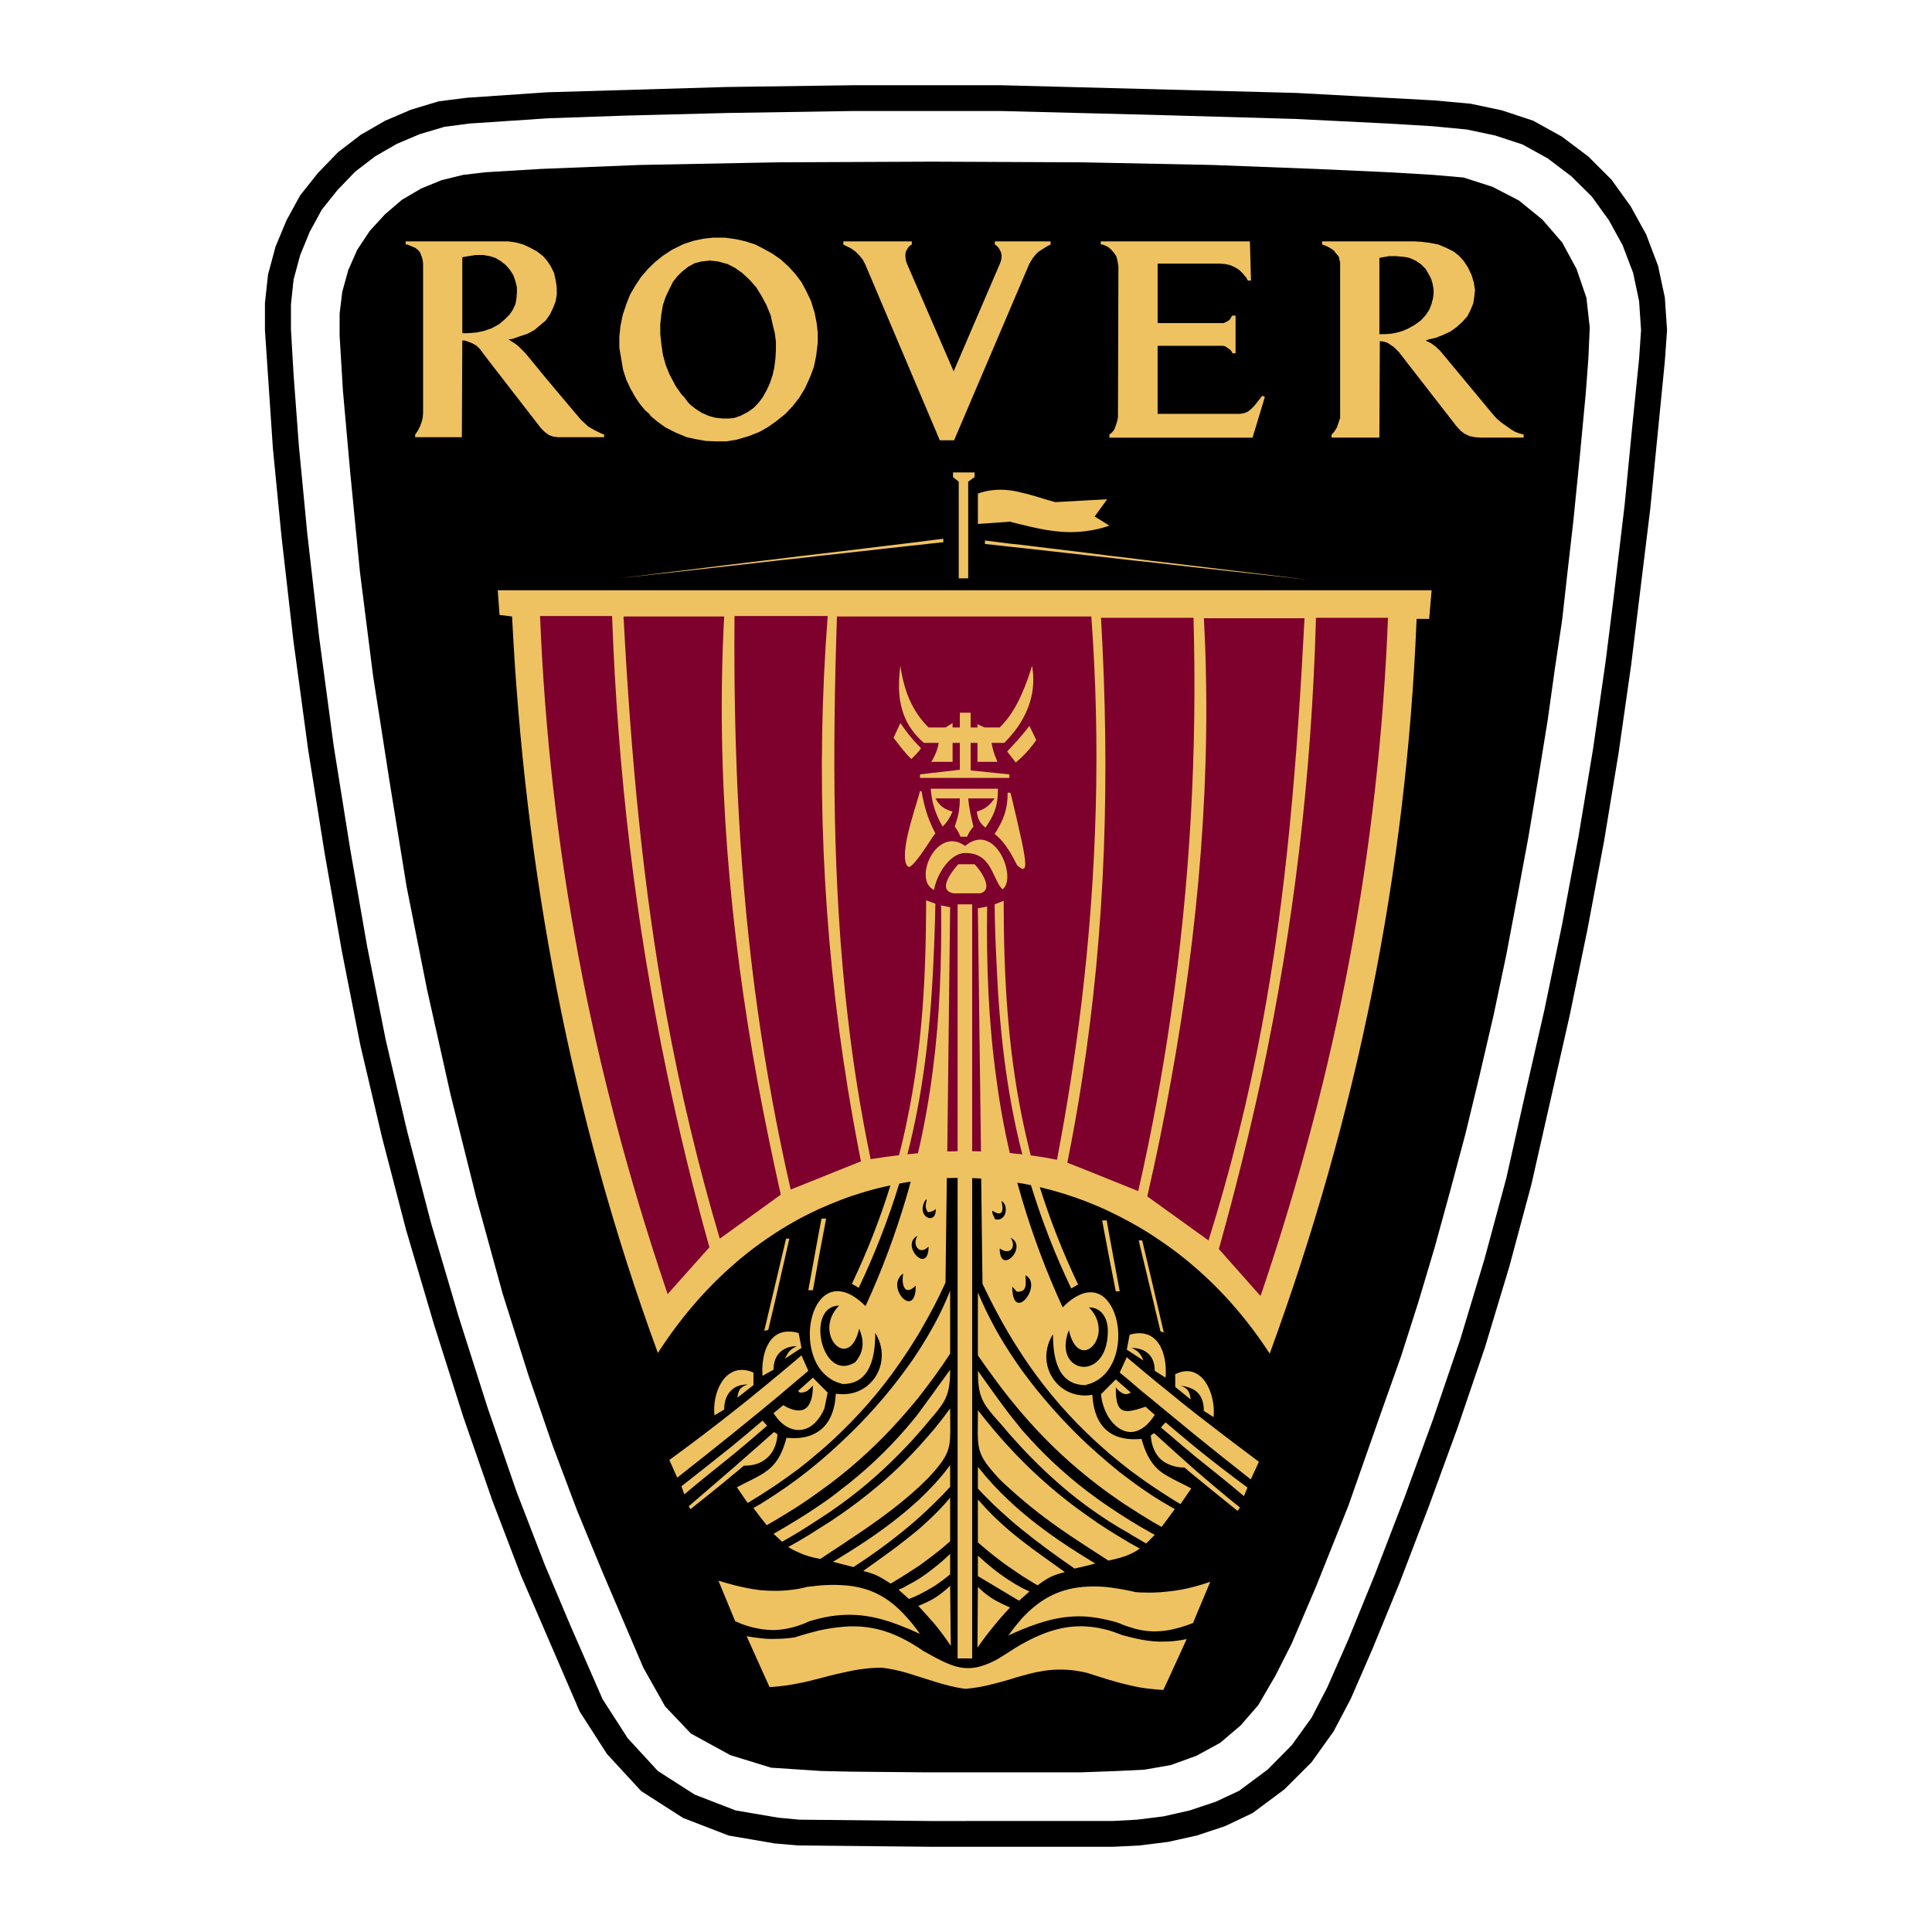
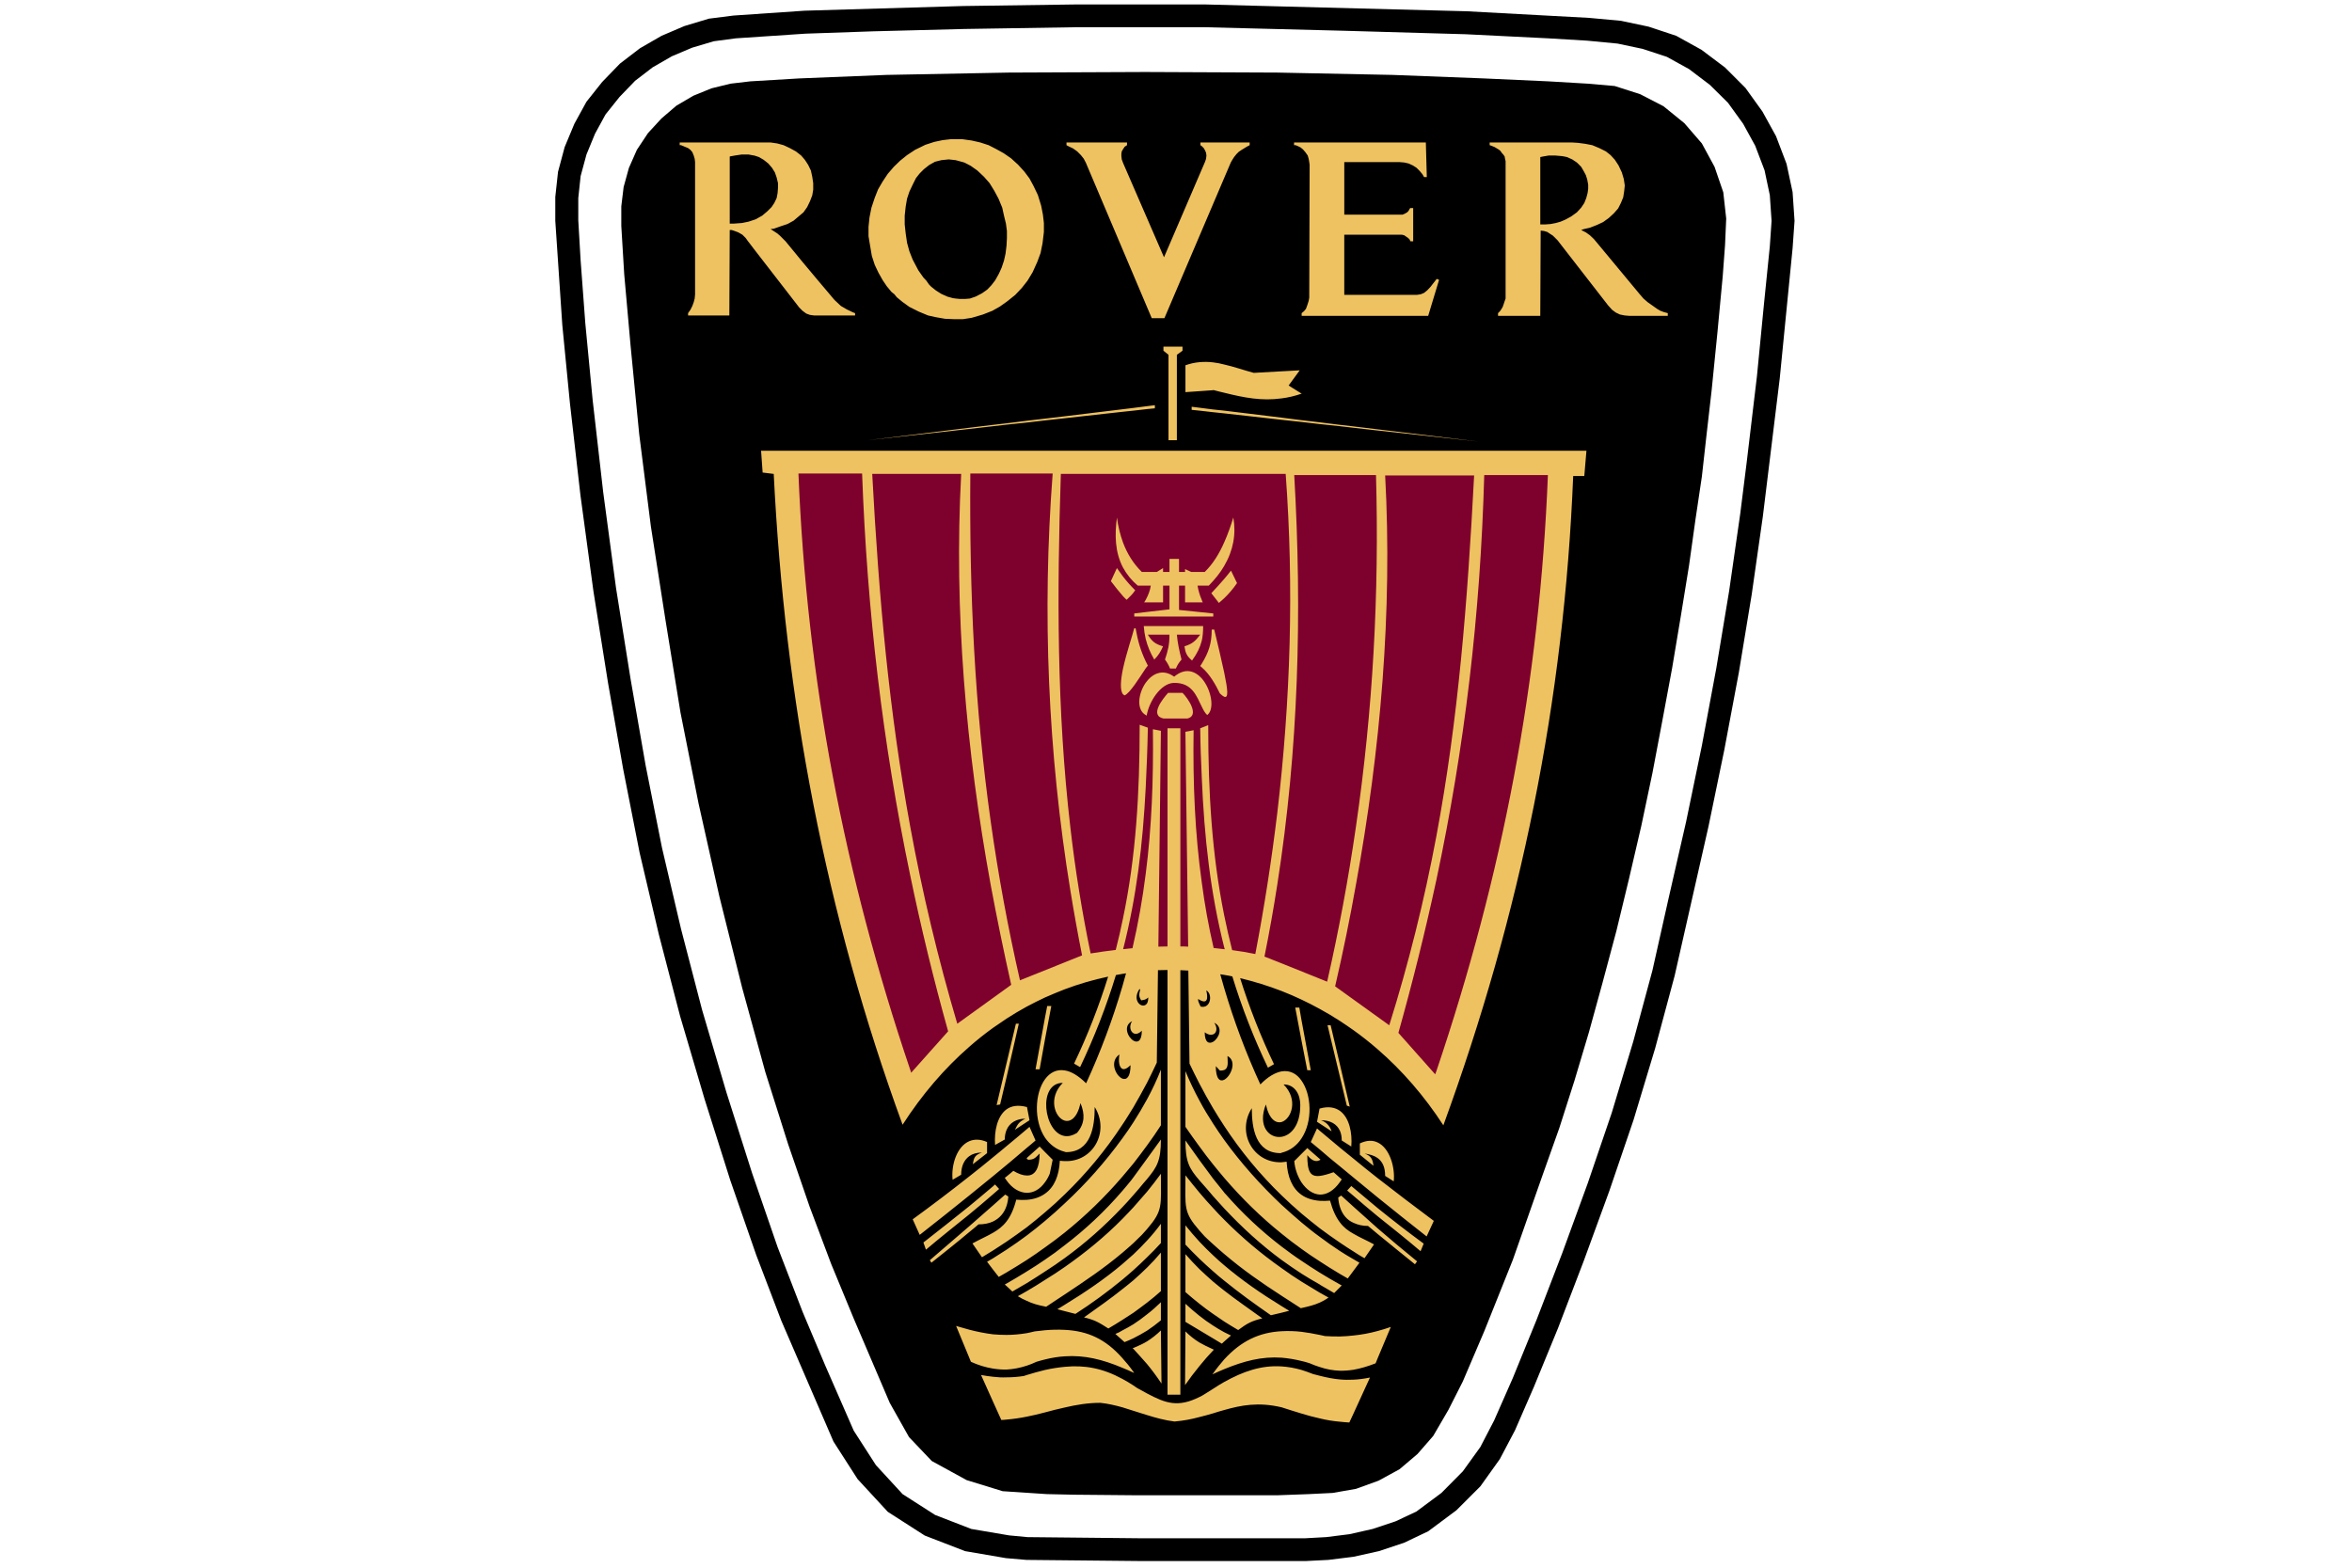
- <svg xmlns="http://www.w3.org/2000/svg" width="2500" height="2500" viewBox="0 0 192.756 192.756">
+ <svg xmlns="http://www.w3.org/2000/svg" width="2400" height="1600" viewBox="8 8 177 177">
  <g fill-rule="evenodd" clip-rule="evenodd">
    <path fill="transparent" d="M0 0h192.756v192.756H0V0z" />
    <path d="M92.027 176.824h15.909l3.56-.131 2.682-.132 2.636-.461 2.549-.922 2.373-1.297 2.022-1.715 1.779-2.043 1.715-2.945 1.625-3.207 2.439-5.713 3.209-8.022 3.34-9.515 1.912-5.383 1.713-5.361 1.627-5.45 1.516-5.515 1.582-5.912 1.428-5.911 1.384-5.955 1.254-5.955 1.119-5.911 1.1-5.91.988-5.912.924-5.691.725-5.186.724-4.856.506-4.526.594-5.187.658-6.57.594-6.306.264-3.538.132-3.01-.33-2.967-.988-2.878-1.43-2.637-1.976-2.286-2.352-1.911-2.637-1.363-2.878-.923-3.034-.264-4.461-.263-7.273-.33-10.305-.396-13.009-.263-14.92-.066-15.426.066-13.778.263-9.844.396-5.515.33-2.242.263-2.153.528-2.044.835-1.911 1.121-1.692 1.45-1.516 1.648-1.253 1.889-.901 2.044-.594 2.154-.263 2.176v2.218l.329 5.45.726 8.153.967 9.91 1.318 10.415 1.648 10.57 1.692 10.438 2.044 10.284 2.351 10.502 2.571 10.307 2.615 9.514 2.571 8.131 2.417 7.031 2.439 6.482 2.549 6.176 4.065 9.514 2.176 3.867 2.57 2.703 3.934 2.154 4.065 1.252 4.988.33 3.077.067 7.031.064z" />
    <path d="M46.124 33.247v-7.581l.593-.11.747-.11h.791l.593.11h.044l.527.176.527.307.527.417.418.484.33.527.198.572.153.637v.527l-.044.593-.109.571-.264.549-.308.462-.484.483-.571.484-.748.417-.198.066-.593.197-.747.154-.901.066h-.481v.002zm94.202-.396l.109-.044.682-.373.637-.462.484-.527.352-.527.219-.549.154-.571.066-.483v-.461l-.109-.593-.154-.484-.221-.417-.307-.527-.484-.483-.527-.352-.594-.263-.307-.066-.264-.044-.748-.066h-.746l-.637.11-.309.066v7.603h.572l.592-.044.572-.11.549-.154.419-.179zm0-8.768h.834l.703.044.836.11.791.154.791.329.748.374.527.418.482.527.418.638.373.791.221.748.109.725-.066.637-.109.703-.264.637-.309.615-.482.549-.572.528-.637.461-.703.33-.791.308-.682.153-.307.11.527.264.461.329.439.418.352.417 4.834 5.823.418.483.482.418.529.373.525.374.375.22.418.153.416.11v.308h-4.328l-.527-.044-.549-.11-.463-.22-.416-.307-.439-.484-4.967-6.395-.748-.967-.264-.264-.264-.264-.307-.197-.33-.22-.373-.11-.373-.044-.045 9.625h-4.768v-.308l.219-.22.154-.22.154-.264.109-.308.109-.33.109-.308v-15.51l-.064-.264-.045-.263-.154-.22-.176-.197-.152-.22-.197-.154-.441-.264-.373-.154-.197-.065v-.308h8.419v-.001zM71.635 41.707l.439.044h.637l.527-.044.637-.219.725-.374.593-.418.462-.483.439-.571.417-.747.308-.681.264-.792.176-.791.11-.901.044-.857v-.791l-.11-.835-.22-.9-.198-.901-.418-1.011-.483-.901-.527-.857-.637-.725-.747-.703-.748-.527-.725-.374-.967-.264-.791-.088-.835.088-.703.176-.638.352-.615.483-.484.483-.417.527-.374.747-.373.791-.264.791-.154.901-.11 1.011v.988l.11 1.011.154 1.055.264.967.373.945.638 1.208.571.813.33.352.154.22.154.22.263.264.528.417.593.374.681.308.637.175.31.044zm0-17.997h.703l1.099.154.967.22.945.308.856.439.835.462.857.593.791.725.681.747.593.791.461.857.484 1.011.373 1.208.198 1.011.109.945v1.011l-.153 1.274-.22 1.099-.374 1.011-.527 1.165-.571.944-.637.813-.747.792-.901.725-.835.594-.857.483-1.055.417-1.274.374-.988.154h-1.01l-1.012-.044-1.01-.176-.901-.198-1.055-.439-1.054-.527-.791-.571-.638-.527-.264-.33-.33-.264-.527-.637-.461-.681-.483-.856-.417-.879-.33-1.011-.198-1.165-.176-1.055V33.6l.11-1.055.22-1.099.374-1.121.374-.945.527-.901.571-.857.681-.791.704-.682.791-.637.901-.594 1.165-.571 1.011-.329.945-.198.945-.11h.525zm22.128 20.216h1.428l7.494-17.579.176-.308.197-.307.264-.33.264-.264.33-.22.57-.352.33-.175v-.308h-5.561v.308l.154.109.221.22.152.264.111.264.043.308-.043.373-.111.33-4.636 10.789-4.615-10.636-.154-.417-.043-.373v-.264l.043-.264.154-.264.176-.264.264-.175v-.308h-6.833v.308l.198.109.549.264.462.33.417.418.33.417.109.22.11.198 7.45 17.579zm16.921-.571v.308h14.283l1.23-4.065-.264-.11-.33.417-.373.483-.352.374-.375.308-.373.153-.418.066h-8.217V34.5H122l.264.065.219.154.221.153.154.154.109.22h.307v-3.758h-.307l-.066.044-.154.286-.152.154-.264.154-.264.11H115.496v-5.933h6.24l.527.044.482.109.484.22.418.264.373.374.307.373.176.308h.309l-.109-3.912h-14.877v.308h.176l.264.109.307.154.264.22.266.308.264.374.109.373.066.374.043.308-.043 14.679v.308l-.066.373-.154.483-.154.418-.219.264-.265.219zM48.848 24.083h-8.372v.308h.154l.417.175.374.154.264.198.22.264.153.374.11.373.044.374v14.92l-.044.483-.11.418-.153.417-.22.439-.264.374v.264h4.659l.044-9.646h.22l.22.066.527.198.461.264.374.373.264.374.176.22.483.637 5.12 6.615.374.374.417.308.417.153.483.066H60.275v-.264l-.286-.11-.681-.329-.638-.374-.725-.681-1.912-2.264-1.692-2.021-1.912-2.329-.308-.308-.33-.33-.308-.263-.747-.484.374-.044.747-.264.791-.264.681-.373.571-.483.549-.462.417-.593.308-.638.264-.681.109-.637v-.747l-.109-.725-.154-.703-.308-.637-.374-.572-.417-.483-.593-.462-.681-.374-.703-.329-.726-.198-.747-.11h-1.887v-.001z" fill="#efc261" />
    <path d="M96.378 8.504H85.105L72.47 8.68l-17.908.528-8.021.549-2.769.351-2.769.835-2.571 1.099-2.439 1.406-2.264 1.736-2 2.065-1.78 2.242-1.362 2.483-1.099 2.637-.747 2.791-.308 2.834v2.703l.791 11.756.857 8.79L29.27 63.9l1.472 10.877 1.648 10.35 1.714 9.756 1.846 9.384 2.175 9.25 2.395 9.207 2.769 9.383 2.901 9.164 2.922 8.416 2.835 7.428 5.889 13.645 2.725 4.242 3.406 3.691 4.175 2.68 4.549 1.758 4.615.791 2.307.199 13.119.131h18.371l2.592-.131 2.834-.352 2.879-.639 2.836-.943 2.725-1.297 3.186-2.373 2.703-2.703 2.197-3.076 1.713-3.252 2.133-4.9 2.725-6.637 2.9-7.58 2.9-7.934 2.725-7.998 2.439-8.086 2.197-8.176 3.824-16.875 1.779-8.614 1.648-8.768 1.449-8.79 1.254-8.79 1.91-15.602 1.451-14.7.221-3.099-.221-3.252-.682-3.185-1.186-3.12-1.539-2.791-1.912-2.659-2.307-2.308-2.658-2-2.857-1.582-3.121-1.033-3.119-.659-3.604-.33-13.801-.747-29.466-.767h-3.472zm0 173.178h-3.625l-13.009-.133-2.088-.197-4.263-.725-4.087-1.582-3.67-2.352-3.01-3.273-2.505-3.891-3.208-7.338-2.549-6.043-2.835-7.34-2.878-8.35-2.9-9.121-2.747-9.316-2.373-9.119-2.154-9.186-1.846-9.294-1.692-9.712-1.648-10.306-1.45-10.833-1.187-10.372-.835-8.724-.527-7.075-.264-4.526v-2.505l.264-2.483.659-2.439.967-2.351 1.187-2.175 1.582-1.978 1.758-1.824 1.978-1.516 2.175-1.253 2.285-.967 2.439-.725 2.483-.33 7.867-.527 7.625-.264 10.24-.264 12.591-.198h14.679l15.557.395 13.844.396 9.316.462 4.396.264 3.428.329 2.812.594 2.746.901 2.506 1.384 2.35 1.78 2.045 2.021 1.713 2.373 1.363 2.483 1.055 2.769.594 2.812.197 2.9-.197 2.879-.66 6.504-.791 8.131-1.164 9.778-.725 5.779-1.254 8.724-1.449 8.724-1.627 8.724-1.779 8.592-1.979 8.656-1.822 8.131-2.176 8.064-2.418 8.021-2.703 7.932-2.879 7.889-2.9 7.537-2.68 6.57-2.109 4.791-1.561 3.01-1.979 2.748-2.416 2.438-2.836 2.109-2.35 1.1-2.572.857-2.615.592-2.637.33-2.416.133H96.378v.001z" />
    <path d="M73.151 161.268l-1.472-3.561c.505.154.989.285 1.472.418.923.242 1.824.418 2.703.527.505.045 1.011.066 1.516.066.725 0 1.472-.066 2.285-.197.286-.066.571-.111.879-.199.417-.043.813-.088 1.187-.131a15.446 15.446 0 0 1 2.22-.045c2.637.133 4.614 1.055 6.504 3.188.417.461.835.967 1.253 1.559.022.045.044.088.088.111-.044 0-.066-.023-.088-.023-.439-.197-.835-.395-1.253-.549-2.241-.945-4.263-1.449-6.504-1.297-.703.045-1.429.154-2.22.352-.308.066-.637.176-.967.264-.374.176-.747.33-1.099.441a8.757 8.757 0 0 1-2.285.438 8.79 8.79 0 0 1-1.516-.109 9.52 9.52 0 0 1-2.505-.77l-.198-.483zm53.529-26.215c8.725-23.887 13.625-47.904 14.656-73.306h1.254l.242-2.856h-93.17l.176 2.461 1.252.154c1.252 25.314 5.845 49.706 14.546 73.481 2.22-3.449 4.747-6.373 7.515-8.789a35.12 35.12 0 0 1 2.703-2.154 61.704 61.704 0 0 1 1.516-1.033 35.606 35.606 0 0 1 2.285-1.361c.681-.373 1.384-.703 2.065-1.033a57.49 57.49 0 0 1 2.22-.922 33.627 33.627 0 0 1 4.9-1.43 73.025 73.025 0 0 1-3.846 9.822l.681.396a75.39 75.39 0 0 0 4.043-10.395l.725-.131.417-.066a37.85 37.85 0 0 1-.417 1.494 80.2 80.2 0 0 1-4.087 10.922c-.901-.879-1.692-1.342-2.417-1.451-.923-.154-1.67.242-2.22.988-1.165 1.582-1.296 4.682 0 6.615.527.746 1.253 1.34 2.22 1.582.044.021.088.021.132.043 2.834 0 3.252-2.855 3.252-5.098 1.736 2.791-.198 6.24-3.384 6.109-.176 0-.352-.021-.55-.043-.088 1.713-.637 2.988-1.67 3.713-.549.395-1.23.637-2.065.703a7.557 7.557 0 0 1-1.187-.021c-.286 1.119-.659 1.889-1.099 2.461-.439.57-.945.943-1.516 1.273-.681.396-1.451.727-2.33 1.209l1.077 1.561c.417-.264.835-.506 1.253-.77a651.4 651.4 0 0 1 1.516-.988 85.49 85.49 0 0 0 2.285-1.627 53.822 53.822 0 0 0 2.065-1.691 39.08 39.08 0 0 0 2.22-2.021 45.692 45.692 0 0 0 6.504-7.867c.439-.637.835-1.318 1.253-1.977a82.435 82.435 0 0 0 1.538-2.77c.373-.748.747-1.494 1.099-2.264l.132-10.438c.352 0 .725-.021 1.077-.021v47.947h1.451v-47.926c.307.021.616.021.901.045l.131 10.502c.375.77.727 1.518 1.121 2.264a57.733 57.733 0 0 0 1.539 2.77c.395.68.834 1.34 1.252 1.998a45.682 45.682 0 0 0 6.482 7.846 49.789 49.789 0 0 0 2.24 2.043 75.674 75.674 0 0 0 2.066 1.67c.748.551 1.494 1.1 2.285 1.627.484.33.988.66 1.516.988.396.264.814.527 1.254.77l1.076-1.561c-.879-.482-1.67-.812-2.33-1.209-.592-.328-1.098-.703-1.516-1.273-.439-.572-.812-1.34-1.121-2.461a7.077 7.077 0 0 1-1.164.021c-.812-.066-1.516-.285-2.066-.682-1.031-.725-1.582-2.021-1.67-3.734-.197.021-.373.043-.57.064-3.186.111-5.121-3.34-3.361-6.107 0 2.24.416 5.076 3.252 5.076.043-.023.064-.023.109-.045.988-.242 1.736-.834 2.24-1.604 1.297-1.934 1.143-4.967 0-6.549-.525-.77-1.295-1.186-2.24-1.033-.703.133-1.516.572-2.395 1.473a80.845 80.845 0 0 1-4.088-10.898c-.154-.527-.285-1.033-.439-1.539.154.023.307.045.439.066.309.066.615.109.924.176a74.073 74.073 0 0 0 4.02 10.307l.682-.396a74.288 74.288 0 0 1-3.822-9.713c1.582.375 3.141.857 4.68 1.451.77.307 1.516.615 2.24.967.705.33 1.385.682 2.066 1.055.77.418 1.539.879 2.285 1.361.506.33 1.012.682 1.516 1.033.924.66 1.848 1.385 2.727 2.154 2.768 2.394 5.274 5.273 7.427 8.592zm-7.426 23.226c.504-.133.988-.287 1.494-.461l-1.494 3.559-.221.549c-.9.352-1.736.594-2.506.727a8.94 8.94 0 0 1-1.516.109 7.826 7.826 0 0 1-2.285-.418 10.057 10.057 0 0 1-1.121-.418 7.888 7.888 0 0 0-.945-.264 14.107 14.107 0 0 0-2.24-.373c-2.219-.154-4.24.373-6.482 1.297-.418.176-.834.352-1.252.549-.023.021-.066.045-.088.045.021-.045.064-.066.088-.111.418-.592.834-1.098 1.252-1.582 1.934-2.109 3.977-3.053 6.482-3.186a13.15 13.15 0 0 1 2.24.066c.66.088 1.342.197 2.066.352l.594.131c.57.045 1.121.045 1.691.045a17.902 17.902 0 0 0 1.516-.109 16.634 16.634 0 0 0 2.727-.507zm0-11.603a177.95 177.95 0 0 0 4.459 3.736l-.24.33c-1.406-1.143-2.812-2.264-4.219-3.428a39.823 39.823 0 0 1-1.078-.9 3.782 3.782 0 0 1-1.648-.354c-.746-.328-1.252-.943-1.516-1.779a4.08 4.08 0 0 1-.197-1.076l.197-.133.133-.088 1.383 1.254c.902.813 1.802 1.625 2.726 2.438zm0-1.362c1.625 1.297 3.252 2.594 4.855 3.955l.352-.857a138.64 138.64 0 0 1-5.207-4.021 248.381 248.381 0 0 1-2.727-2.285c-.088-.064-.152-.131-.24-.197l-.463.506c.242.197.463.395.703.594.903.79 1.803 1.536 2.727 2.305zm0-2.13a497.355 497.355 0 0 0 5.537 4.416l.812-1.758a366.684 366.684 0 0 1-6.35-4.834 138.443 138.443 0 0 1-2.727-2.197c-.504-.396-1.01-.814-1.516-1.23-.77-.639-1.537-1.275-2.285-1.912-.109-.088-.219-.176-.307-.264l-.705 1.537c.354.287.682.551 1.012.836a63.705 63.705 0 0 0 2.285 1.912c.506.418 1.012.834 1.516 1.252.904.747 1.826 1.494 2.728 2.242zm0-6.198c1.383.637 1.998 2.855 1.822 4.395l-.967-.615c0-.967-.285-1.604-.855-2.021-.375-.264-.857-.418-1.473-.506.746.264.922.637 1.01 1.385l-1.537-1.252v-1.275c.791-.374 1.449-.374 2-.111zm0-80.513l11.426 1.385-11.426-1.253-2.727-.308-1.516-.176-2.285-.241-2.066-.242-2.24-.242-6.482-.725-1.252-.132-1.539-.176-.879-.088v-.352l.879.11 1.539.198 1.252.132 6.482.791 2.24.286 2.066.242 2.285.286 1.516.175 2.727.33zm-2.727 107.3c.594-.023 1.23-.111 1.869-.242l-1.869 4.086-.461.99a15.885 15.885 0 0 1-1.055-.088 14.57 14.57 0 0 1-2.285-.375 25.069 25.069 0 0 1-2.066-.549c-.701-.219-1.449-.439-2.24-.703-2.615-.615-4.549-.242-6.482.309-.418.109-.834.24-1.252.373a32.9 32.9 0 0 1-1.539.418c-.879.24-1.801.416-2.812.504-1.077-.131-2.109-.416-3.098-.725-.527-.154-1.033-.33-1.538-.482l-1.253-.396c-.791-.219-1.626-.418-2.483-.506-1.406 0-2.725.221-4.021.527-.726.154-1.473.352-2.22.551-.681.176-1.362.352-2.065.482-.747.154-1.516.264-2.285.33-.198.021-.396.043-.593.043l-.923-2.043-1.363-3.033c.483.09.923.154 1.363.199.527.066 1.011.088 1.516.066.615 0 1.252-.045 1.956-.154.11-.045.22-.066.33-.111a33.903 33.903 0 0 1 2.065-.57c.77-.176 1.517-.285 2.22-.352 2.241-.221 4.285.154 6.504 1.363.417.219.813.461 1.253.746.132.088.285.197.417.285.396.221.77.418 1.121.615 2.109 1.121 3.494 1.605 5.911.396.197-.088.396-.199.594-.33.33-.197.637-.395.945-.594.418-.285.834-.527 1.252-.77 2.131-1.186 4.176-1.91 6.482-1.758.725.045 1.473.176 2.24.396.418.131.857.285 1.297.461.264.066.506.133.77.199.77.197 1.539.352 2.285.416.504.048.986.048 1.513.026zm0-13.603c.221.133.441.264.682.396l-.682.922-.637.857c-.307-.176-.594-.352-.879-.506a56.104 56.104 0 0 1-2.285-1.428c-.703-.439-1.385-.924-2.066-1.406a42.473 42.473 0 0 1-2.24-1.715c-2.352-1.889-4.482-3.977-6.482-6.307-.418-.482-.834-1.01-1.252-1.516a48.925 48.925 0 0 1-1.539-2.021c-.527-.725-1.055-1.449-1.582-2.219v-6.285a34.796 34.796 0 0 0 1.582 3.318c.461.879.988 1.736 1.539 2.594.395.615.812 1.23 1.252 1.846 1.891 2.613 4.109 5.098 6.482 7.338a88.307 88.307 0 0 0 2.24 1.979c.682.57 1.363 1.121 2.066 1.627.748.57 1.516 1.098 2.285 1.604.507.328 1.012.637 1.516.922zm-1.515 2.857c.066.043.133.066.197.109l-.197.197-.658.66-1.539-.9c-.021-.023-.066-.045-.088-.066a47.121 47.121 0 0 1-2.066-1.23 58.313 58.313 0 0 1-2.24-1.539c-2.352-1.736-4.439-3.646-6.482-5.822l-1.252-1.385c-.199-.242-.396-.461-.594-.703-.373-.418-.682-.77-.945-1.076-1.164-1.363-1.582-2.088-1.582-4.506.527.748 1.055 1.494 1.582 2.221.506.703 1.012 1.385 1.539 2.086a92.75 92.75 0 0 0 1.252 1.561.568.568 0 0 0 .154.176 43.297 43.297 0 0 0 6.328 5.934c.725.549 1.473 1.1 2.24 1.604.682.463 1.363.902 2.066 1.342.748.458 1.494.898 2.285 1.337zm0-12.043l.197.176c-.064.111-.131.199-.197.287-.725 1.033-1.537 1.449-2.285 1.428-.791-.043-1.516-.57-2.066-1.385a5.352 5.352 0 0 1-.812-2.395l.812-.812.66-.66 1.406 1.23.088.088a.173.173 0 0 0-.088.045c-.527.307-1.055-.111-1.406-.572 0 1.912.352 2.461 1.406 2.352.418-.045.924-.197 1.561-.418l.724.636zm0-7.558c1.055.77 1.406 2.484 1.275 4.021l-1.078-.682c0-.416-.064-.768-.197-1.076-.352-.791-1.098-1.209-2.152-1.209.615.199 1.01.66 1.207 1.254l-1.34-.879-.307-.199.285-1.494h.021c.967-.285 1.737-.131 2.286.264zm0-5.207l1.1 4.725-.33-.111-.77-3.229-1.406-5.846h.352l1.054 4.461zm-2.285 25.73c.33.176.66.375.988.551-.328.24-.658.418-.988.57-.637.285-1.273.439-2.066.615-.021 0-.043.021-.064.021-.748-.482-1.473-.943-2.176-1.406-2.307-1.494-4.395-2.943-6.482-4.725-.418-.35-.834-.725-1.252-1.098-.309-.285-.639-.57-.945-.879a55.97 55.97 0 0 1-.594-.66c-1.846-2.131-1.582-2.592-1.582-6.24.527.682 1.055 1.318 1.582 1.957.506.592 1.012 1.186 1.539 1.734.418.463.834.902 1.252 1.318a47.89 47.89 0 0 0 6.482 5.473 40.668 40.668 0 0 0 2.24 1.516c.681.419 1.362.837 2.066 1.253zm-2.067-30.806l1.055 5.691h-.395l-.66-3.385-.701-3.691h.461l.24 1.385zm0-70.713l.045.022h-.045c-.768.264-1.516.439-2.24.527-2.219.308-4.197-.066-6.482-.637-.396-.088-.812-.198-1.23-.308l-.021.021-1.539.11-1.582.11v-3.033a6.183 6.183 0 0 1 1.582-.351 7.18 7.18 0 0 1 1.539.022c.418.044.834.131 1.252.241 1.098.242 2.197.638 3.34.945l3.143-.176 2.043-.11-1.252 1.714 1.447.903zm-2.24 82.25c1.098-.33 1.934-2.527.221-4.242 1.295 0 1.889 1.143 1.889 2.33 0 2.307-1.055 3.406-2.109 3.582-1.385.219-2.746-1.188-1.779-3.648.372 1.669 1.118 2.153 1.778 1.978zm0 21.533l.857-.219-.857-.527c-2.264-1.385-4.461-2.9-6.482-4.615a28.72 28.72 0 0 1-1.252-1.121 33.805 33.805 0 0 1-1.539-1.537 32.505 32.505 0 0 1-1.582-1.846v2.174c.527.551 1.055 1.1 1.582 1.605.506.482 1.012.945 1.539 1.406.418.373.834.725 1.252 1.055 1.67 1.361 3.406 2.615 5.273 3.91l1.209-.285zm-6.482-26.303c.748-.373 1.494-2.109.373-2.68 0 .637.176 1.34-.373 1.582a1.441 1.441 0 0 1-.482.064l-.463-.504c-.001 1.472.484 1.78.945 1.538zm0 29.555l.77-.68c-.264-.133-.527-.242-.77-.375a17.097 17.097 0 0 1-1.252-.746 17.89 17.89 0 0 1-1.539-1.1 27.714 27.714 0 0 1-1.582-1.361v2.043l1.582.945 1.539.922.988.594.264-.242zm0-2.262c.506.328 1.033.637 1.582.965 1.012-.746 1.473-1.01 2.725-1.318-1.537-1.119-2.967-2.086-4.307-3.141-.418-.33-.834-.66-1.252-1.012a46.513 46.513 0 0 1-1.539-1.406 29.73 29.73 0 0 1-1.582-1.691v4.285c.527.461 1.055.9 1.582 1.318.506.395 1.012.791 1.539 1.143l1.252.857zm-1.252-32.412c.418-.154.527-.748.131-1.318 1.076.527.506 1.779-.131 2.152-.463.264-.945.088-.945-1.076.372.285.702.33.945.242zm0 35.553c.021.023.064.023.088.045-.023.021-.066.066-.088.088a27.49 27.49 0 0 0-1.539 1.758 33.27 33.27 0 0 0-1.625 2.152l.043-6.064a8.517 8.517 0 0 0 1.582 1.254c.46.263.945.503 1.539.767zm-1.54-39.465c.924.549.988-.197.77-1.055.746.373.527 2.109-.637 1.824a3.707 3.707 0 0 0-.133-.285c-.088-.176-.154-.33-.154-.572.067.021.112.066.154.088zm-5.91-.154a.529.529 0 0 0 .132-.109c0 .285-.044.506-.132.66-.461.746-1.78-.221-.879-1.582h.11c-.132.549-.198.791.11 1.252.263-.046.461-.067.659-.221zm0 38.718a9.583 9.583 0 0 0 1.56-1.23l.066 5.998a27.167 27.167 0 0 0-1.626-2.197c-.505-.57-1.011-1.143-1.538-1.713a.172.172 0 0 1-.088-.088c.022 0 .044-.021.088-.021.571-.243 1.076-.463 1.538-.749zm0-3.054c.527-.395 1.033-.857 1.56-1.361v2.043c-.527.439-1.033.812-1.56 1.164-.505.309-1.011.594-1.538.857-.33.154-.659.309-1.011.439l-.242-.219-.791-.703c.286-.111.55-.242.791-.396.439-.221.857-.461 1.253-.703a18.386 18.386 0 0 0 1.538-1.121zm0-5.274a23.272 23.272 0 0 0 1.56-1.691v4.35a26.24 26.24 0 0 1-1.56 1.297c-.505.396-1.033.77-1.538 1.143-.418.264-.835.549-1.253.812-.505.33-1.033.639-1.582.967-1.033-.658-1.516-.967-2.747-1.252 1.561-1.121 2.989-2.109 4.329-3.186.417-.33.835-.66 1.253-1.012.505-.461 1.032-.922 1.538-1.428zm0-3.054a21.402 21.402 0 0 0 1.56-1.889v2.174c-.527.572-1.033 1.1-1.56 1.605-.505.506-1.033.988-1.538 1.449-.418.375-.835.727-1.253 1.078a56.205 56.205 0 0 1-5.295 3.867l-1.208-.309-.835-.219c.286-.176.572-.33.835-.506 2.263-1.385 4.482-2.879 6.504-4.592.417-.352.835-.727 1.253-1.1a34.31 34.31 0 0 0 1.537-1.558zm0-5.516a48.383 48.383 0 0 0 1.56-2.021c0 3.648.264 4.109-1.56 6.24-.176.199-.374.418-.593.66-.33.33-.637.615-.945.922-.418.375-.835.748-1.253 1.1-2.087 1.758-4.219 3.186-6.504 4.703-.682.461-1.385.9-2.088 1.383-.044 0-.088 0-.132-.021-.812-.154-1.428-.33-2.065-.637a6.647 6.647 0 0 1-1.011-.527c.352-.197.681-.396 1.011-.572a45.978 45.978 0 0 0 2.065-1.273 41.94 41.94 0 0 0 2.22-1.451c2.351-1.646 4.504-3.404 6.504-5.428.417-.439.835-.855 1.253-1.318.505-.573 1.032-1.166 1.538-1.76zm0-3.734l1.56-2.154c0 2.396-.439 3.098-1.56 4.461-.286.33-.593.682-.945 1.121-.197.242-.396.461-.593.682-.418.482-.835.943-1.253 1.383-2.087 2.197-4.175 4.043-6.504 5.736a42.431 42.431 0 0 1-2.22 1.516c-.659.439-1.362.879-2.065 1.318-.527.309-1.077.637-1.626.945l-.659-.615-.198-.176c.066-.045.132-.066.198-.109a78.233 78.233 0 0 0 2.285-1.363 47.638 47.638 0 0 0 2.065-1.34 33.281 33.281 0 0 0 2.22-1.627 42.675 42.675 0 0 0 6.504-6.131c.33-.373.66-.791.989-1.186l.264-.352 1.538-2.109zm0-6.704a30.373 30.373 0 0 0 1.56-3.34v6.285a46.3 46.3 0 0 1-1.56 2.264c-.505.703-1.033 1.383-1.538 2.043-.418.506-.835 1.012-1.253 1.494-2 2.33-4.131 4.395-6.504 6.307a43.861 43.861 0 0 1-2.22 1.67 47.82 47.82 0 0 1-2.065 1.428c-.747.484-1.516.945-2.285 1.406-.286.176-.593.33-.879.506l-.637-.812-.681-.9c.22-.133.461-.264.681-.396a55.584 55.584 0 0 0 1.516-.967 48.84 48.84 0 0 0 2.285-1.604 47.594 47.594 0 0 0 2.065-1.648 46.907 46.907 0 0 0 2.22-1.979 50.255 50.255 0 0 0 6.504-7.338c.439-.594.857-1.209 1.253-1.824a45.538 45.538 0 0 0 1.538-2.595zm0-78.249l.879-.11v.352l-.879.088-1.538.176-1.253.132-6.504.725-2.22.242-2.065.242-2.285.241-1.516.176-2.703.308-11.449 1.274 11.449-1.406 2.703-.329 1.516-.176 2.285-.286 2.065-.242 2.22-.264 6.504-.791 1.253-.154 1.538-.198zm2.417 3.846h.945v-9.646l.637-.461v-.461h-2.153v.461l.571.461v9.646zm-3.955 66.954c.241.133.571.088.945-.285 0 1.209-.505 1.385-.945 1.121-.638-.375-1.209-1.67-.154-2.197-.352.527-.22 1.142.154 1.361zm-1.253 4.022c.22.088.527-.021.923-.418 0 1.363-.461 1.693-.923 1.518-.747-.309-1.494-1.934-.329-2.725-.132.724-.044 1.449.329 1.625zm-6.504 7.582c.417.064.879-.045 1.384-.352.901-1.078.901-2.111.396-3.363-.374 1.67-1.121 2.154-1.78 1.979-1.099-.309-1.934-2.549-.22-4.264-2.879 0-2.154 5.648.22 6zm-2.22 1.822l.857.857-.33 1.582c-.154.373-.33.682-.527.945-.571.812-1.296 1.209-2.065 1.209-.791-.021-1.626-.463-2.285-1.406a3.1 3.1 0 0 1-.198-.287l.198-.152.769-.637c.593.352 1.099.525 1.516.525 1.011.045 1.45-.967 1.45-2.482-.483.484-.615.703-1.318.703l-.132-.154-.044-.021.044-.021 1.45-1.297.615.636zm0-15.25l.242-1.252h.461l-.703 3.715-.615 3.428h-.461l1.076-5.891zm-2.065 12.658c.088-.088.198-.176.308-.264l.681 1.537c-.33.287-.659.572-.989.836a186.36 186.36 0 0 1-3.801 3.186c-.901.727-1.802 1.473-2.703 2.197a527.245 527.245 0 0 1-5.582 4.439l-.791-1.758a201.668 201.668 0 0 0 6.373-4.834c.901-.703 1.802-1.43 2.703-2.176.505-.418 1.011-.812 1.516-1.252.769-.614 1.516-1.274 2.285-1.911zm0-2.506h.022l.286 1.494-.308.199-1.34.879c.33-.682.483-.902 1.187-1.254-1.033 0-1.802.484-2.131 1.275a2.763 2.763 0 0 0-.198 1.076l-1.099.615c-.109-1.537.242-3.252 1.297-4.021.548-.394 1.295-.526 2.284-.263zm-2.285 9.977l.197.133a4.042 4.042 0 0 1-.197 1.055c-.264.812-.791 1.406-1.516 1.758-.461.219-1.011.328-1.648.328-.352.309-.704.594-1.055.879-1.406 1.188-2.834 2.309-4.263 3.451l-.176-.285a796.902 796.902 0 0 0 4.439-3.824l2.703-2.373c.461-.418.923-.812 1.362-1.209l.154.087zm0-14.92l1.055-4.461h.33l-1.384 6.043-.726 3.076-.396.066 1.121-4.724zm-1.517 13.887c.066-.064.154-.131.219-.197l.462.506c-.22.197-.462.395-.681.594-.901.791-1.802 1.537-2.703 2.285-1.626 1.318-3.274 2.615-4.878 3.977l-.286-.812c1.736-1.363 3.45-2.703 5.164-4.088.901-.748 1.803-1.496 2.703-2.265zm-2.703-3.383c.352-.264.835-.418 1.45-.418-.769.264-.923.527-1.033 1.318l1.604-1.252v-1.254c-.791-.352-1.473-.328-2.022-.088-1.406.615-2.043 2.703-1.868 4.352l.967-.572c.001-.922.309-1.647.902-2.086z" fill="#efc261" />
    <path d="M66.494 106.816c-3.099-14.877-4.856-29.731-5.428-45.355H53.88c.945 23.249 5.142 45.201 12.613 67.306.044.133.088.242.109.352l4.175-4.68a263.5 263.5 0 0 1-4.283-17.623zm59.395.549c3.188-14.987 4.967-29.907 5.406-45.728h7.186c-.924 23.249-5.121 45.201-12.592 67.306-.043.109-.088.242-.131.352l-4.154-4.68a290.849 290.849 0 0 0 4.285-17.25zm0-4.943c2.484-13.273 3.516-26.414 4.264-40.741H120.11c.836 15.404-.527 31.005-3.295 46.19a227.524 227.524 0 0 1-2.352 11.492l2.352 1.691 3.758 2.703a185.926 185.926 0 0 0 5.316-21.335zm-9.075-1.1c1.91-13.097 2.637-26.281 2.262-39.685h-9.229c.902 15.689.484 30.896-1.912 46.234-.416 2.703-.9 5.404-1.449 8.131l1.449.57 5.627 2.264a220.5 220.5 0 0 0 3.252-17.514zm-8.878-39.817h.945c.945 12.789.549 25.578-.945 38.256a230.861 230.861 0 0 1-2.482 15.953 33.629 33.629 0 0 0-2.615-.439 85.388 85.388 0 0 1-.9-3.934c-1.385-6.855-1.803-13.865-1.803-21.468l-.726.287-.176.066c.021 1.912.088 3.779.176 5.581.285 6.768.967 12.943 2.527 19.139.021.066.043.154.066.221h-.066l-1.188-.133a76.057 76.057 0 0 1-1.34-7.404c-.77-5.516-1.01-11.163-.922-17.184l-.924.175.309 24.26c-.287-.023-.572-.023-.879-.023V90.226h-1.451v24.632c-.352 0-.704.023-1.033.023l.286-24.37-.901-.176c.066 5.713-.132 11.075-.813 16.327a83.11 83.11 0 0 1-1.494 8.395c-.352.043-.704.064-1.055.109 1.517-5.934 2.22-11.822 2.549-18.238.11-2.175.198-4.439.242-6.768l-.242-.088-.681-.242c0 7.756-.418 14.877-1.89 21.887a68.506 68.506 0 0 1-.813 3.537c-.944.109-1.89.242-2.834.395a158.211 158.211 0 0 1-2.286-14.217c-1.538-13.206-1.516-26.544-1.076-39.926h24.435v-.001zm-5.998 25.161c.506.198.418-.747 0-2.747a199.267 199.267 0 0 0-1.121-4.834h-.285c0 1.582-.352 2.571-1.121 3.846a1.922 1.922 0 0 0-.176.264c.045.044.109.088.176.154.879.747 1.539 1.912 2.045 2.945.196.196.349.306.482.372zm0-11.119a10.918 10.918 0 0 0 1.451-1.714l-.682-1.406c-.242.308-.506.638-.77.945-.461.549-.967 1.077-1.451 1.604l.857 1.099.595-.528zm0-3.648c1.033-1.758 1.361-3.604 1.033-5.472-.285.923-.615 1.89-1.033 2.813-.549 1.252-1.252 2.417-2.197 3.34h-1.516l-.703-.33v.33h-.682v-1.473h-1.076v1.473h-.725v-.44l-.703.44h-1.691c-.989-.967-1.67-2.11-2.132-3.34a13.528 13.528 0 0 1-.681-2.813c-.264 2-.22 3.912.681 5.647a7.14 7.14 0 0 0 1.67 2.044h1.472c-.088.571-.285 1.076-.571 1.604-.044.088-.11.198-.176.286h2.132v-1.89h.725v2.681l-2.681.308-1.296.154v.352h8.921v-.352l-1.297-.132-2.571-.264v-2.747h.682v1.89h1.998c-.043-.088-.088-.176-.109-.264a6.756 6.756 0 0 1-.482-1.626H100.203c.701-.724 1.295-1.45 1.735-2.219zM99.41 87.787c.176.373.352.703.615.944.879-.659.461-2.9-.615-4.131-.791-.879-1.889-1.23-3.12-.198-.022-.022-.044-.044-.066-.044-1.252-.879-2.417-.286-3.142.725-.857 1.23-1.077 3.054 0 3.647.044.022.066.044.11.066.241-1.539 1.56-3.626 3.032-3.692h.044c2.066-.042 2.548 1.496 3.142 2.683zm0-9.098h.154c0 .637-.045 1.165-.154 1.648-.197.769-.527 1.45-1.098 2.241-.594-.506-.748-.857-.857-1.604.9-.286 1.209-.571 1.779-1.318h-2.637c.088.989.286 1.846.527 2.812-.307.374-.439.55-.637 1.011h-.66a4.192 4.192 0 0 0-.571-1.011c.352-1.055.505-1.692.505-2.812h-2.439c.483.791.835 1.055 1.714 1.318-.264.594-.505 1.011-.989 1.494a8.765 8.765 0 0 1-.967-2.329 9.546 9.546 0 0 1-.22-1.45H99.41zm-3.186 10.437h1.561c1.406-.329.088-2.263-.551-2.9h-1.625c-.571.637-2.153 2.571-.505 2.9h1.12zm-3.142-5.668c.088-.132.176-.22.242-.308-.088-.176-.154-.33-.242-.483-.593-1.253-.879-2.264-1.143-3.735h-.153c-.154.659-.879 2.769-1.275 4.592-.263 1.275-.351 2.396 0 2.857.066.044.11.088.176.132.593-.199 1.758-2.111 2.395-3.055zm-2.571-8.153c.132.132.264.286.417.417.374-.374.66-.616.967-1.077a14.692 14.692 0 0 1-1.384-1.561 22.011 22.011 0 0 1-.681-.945l-.681 1.472c.439.573.879 1.145 1.362 1.694zm-5.933 41.091l1.319-.527a215.28 215.28 0 0 1-1.319-7.318 198.58 198.58 0 0 1-1.999-47.089h-9.296c-.11 13.492.484 26.347 2.308 39.333a213.45 213.45 0 0 0 3.296 17.887l5.691-2.286zm-8.987-8.437a317.556 317.556 0 0 0 2.307 11.229l-2.307 1.67-3.78 2.725a214.088 214.088 0 0 1-5.317-22.281c-2.373-12.943-3.538-25.754-4.285-39.795h10.042c-.835 15.468.549 31.18 3.34 46.452z" fill="#7e002d" />
  </g>
</svg>
